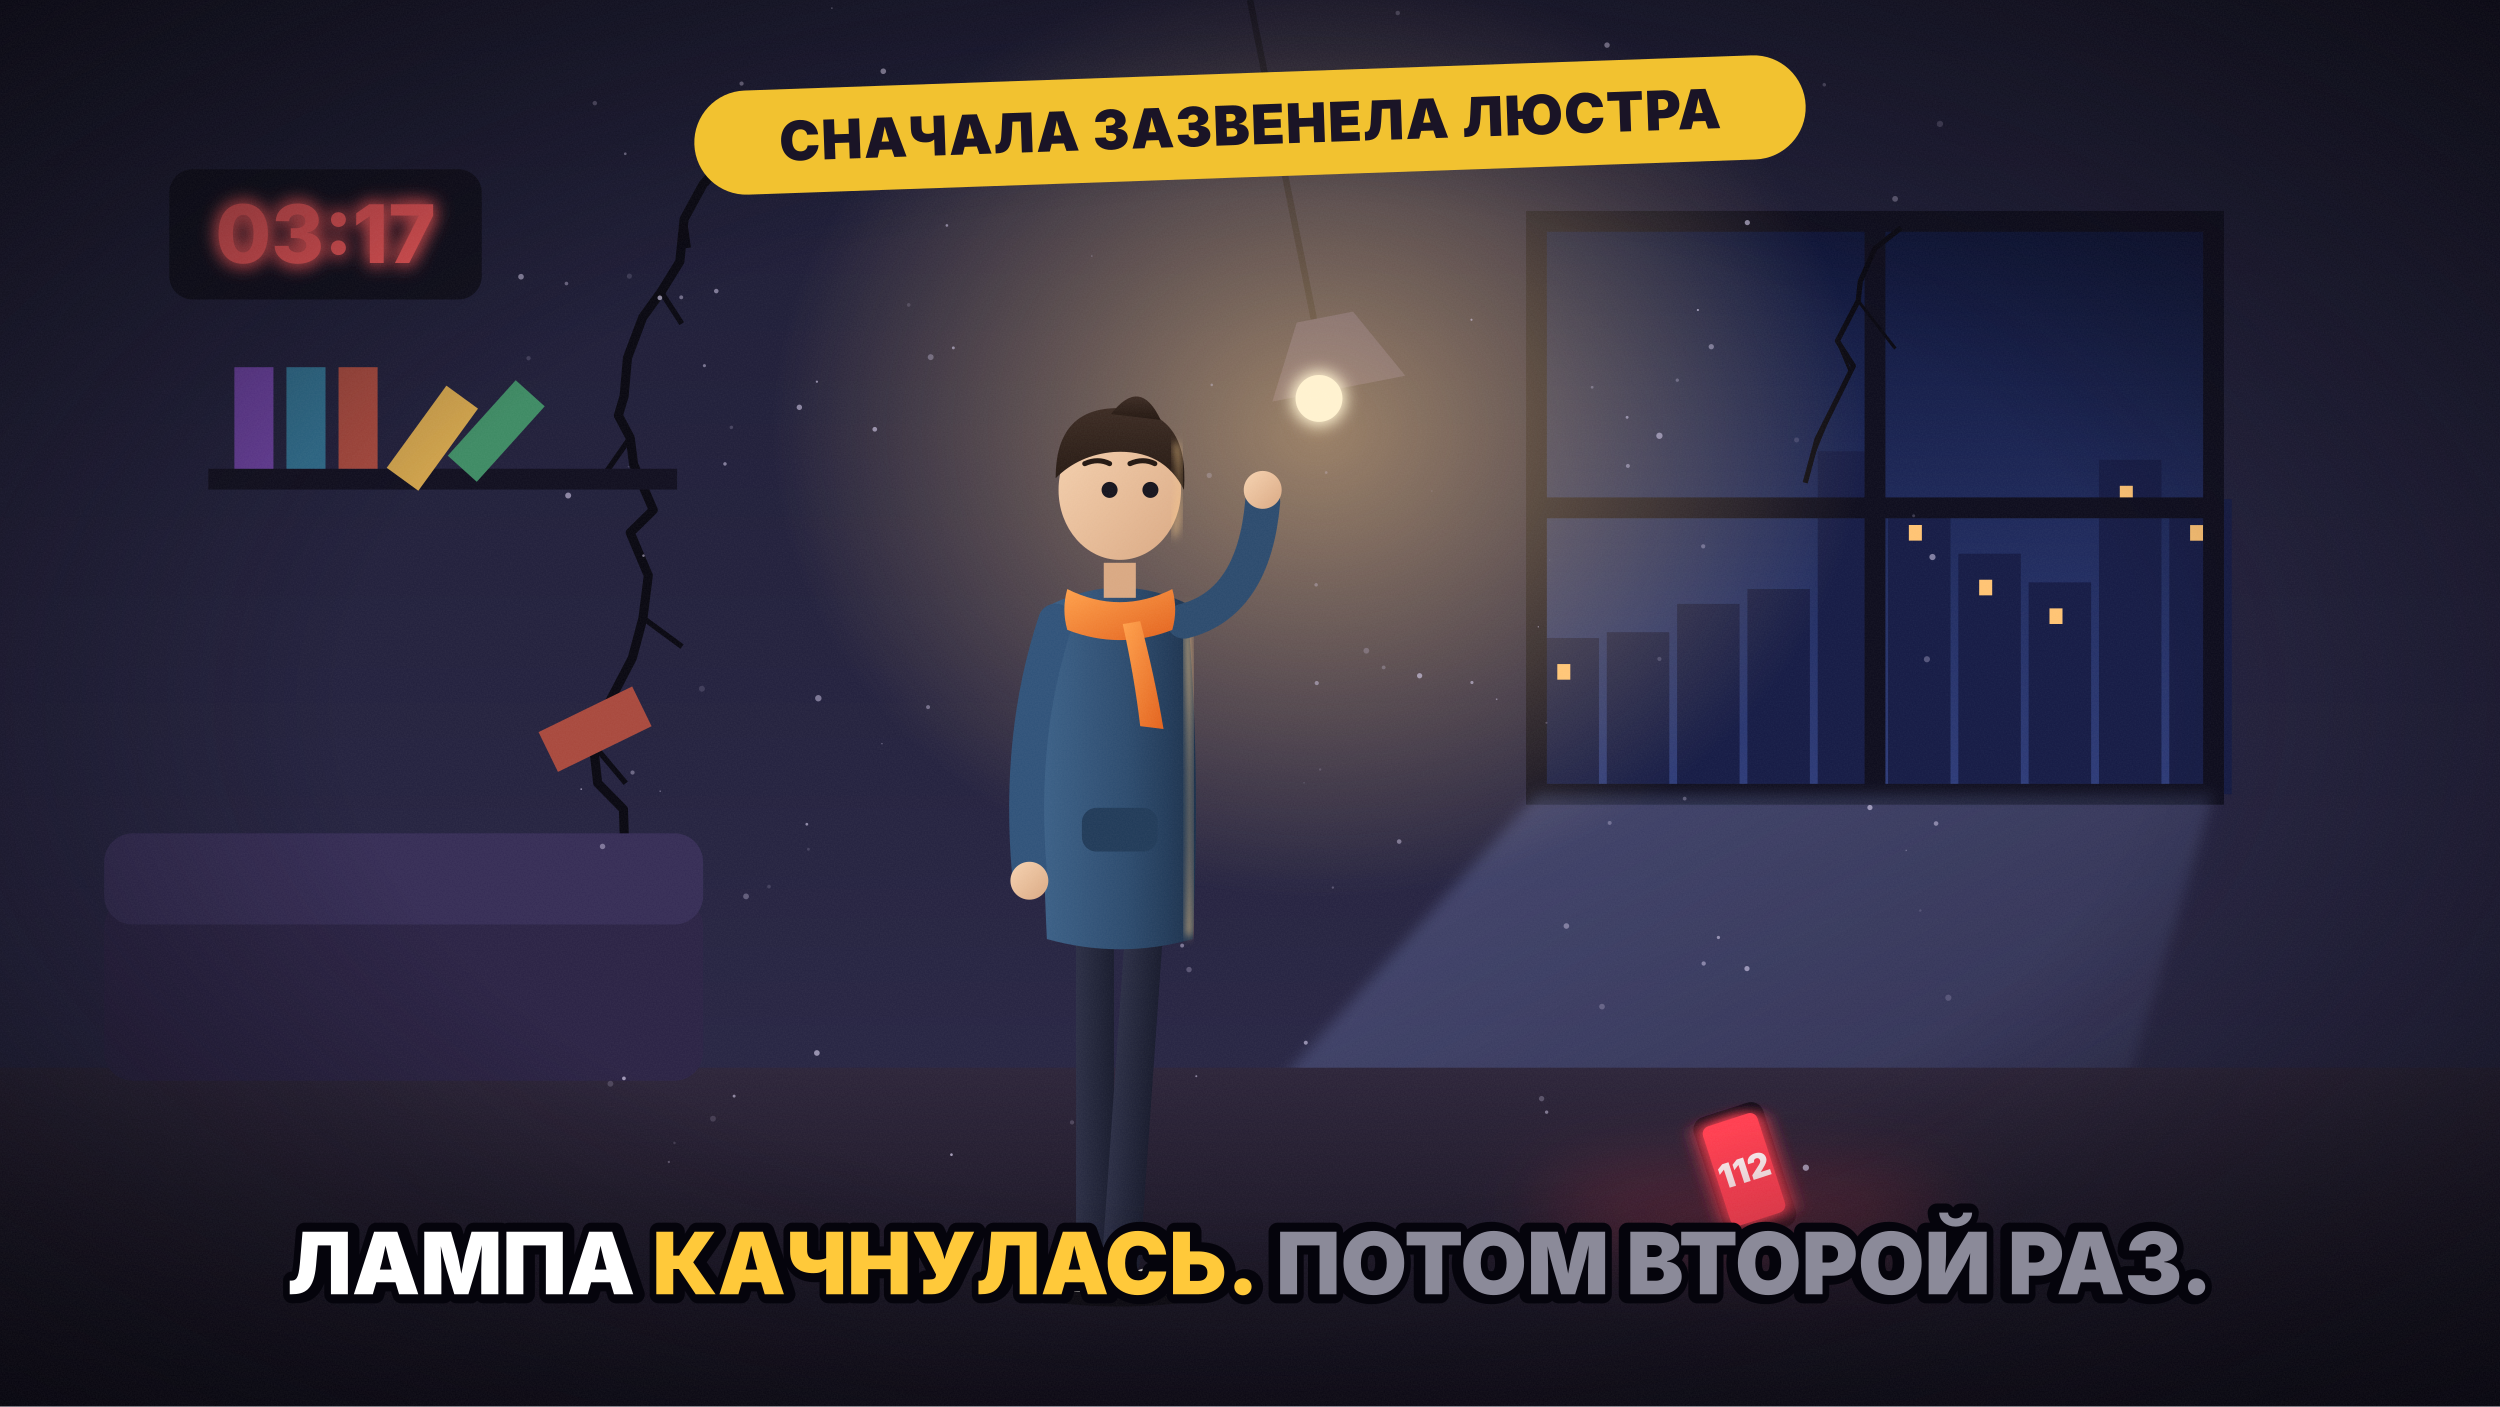
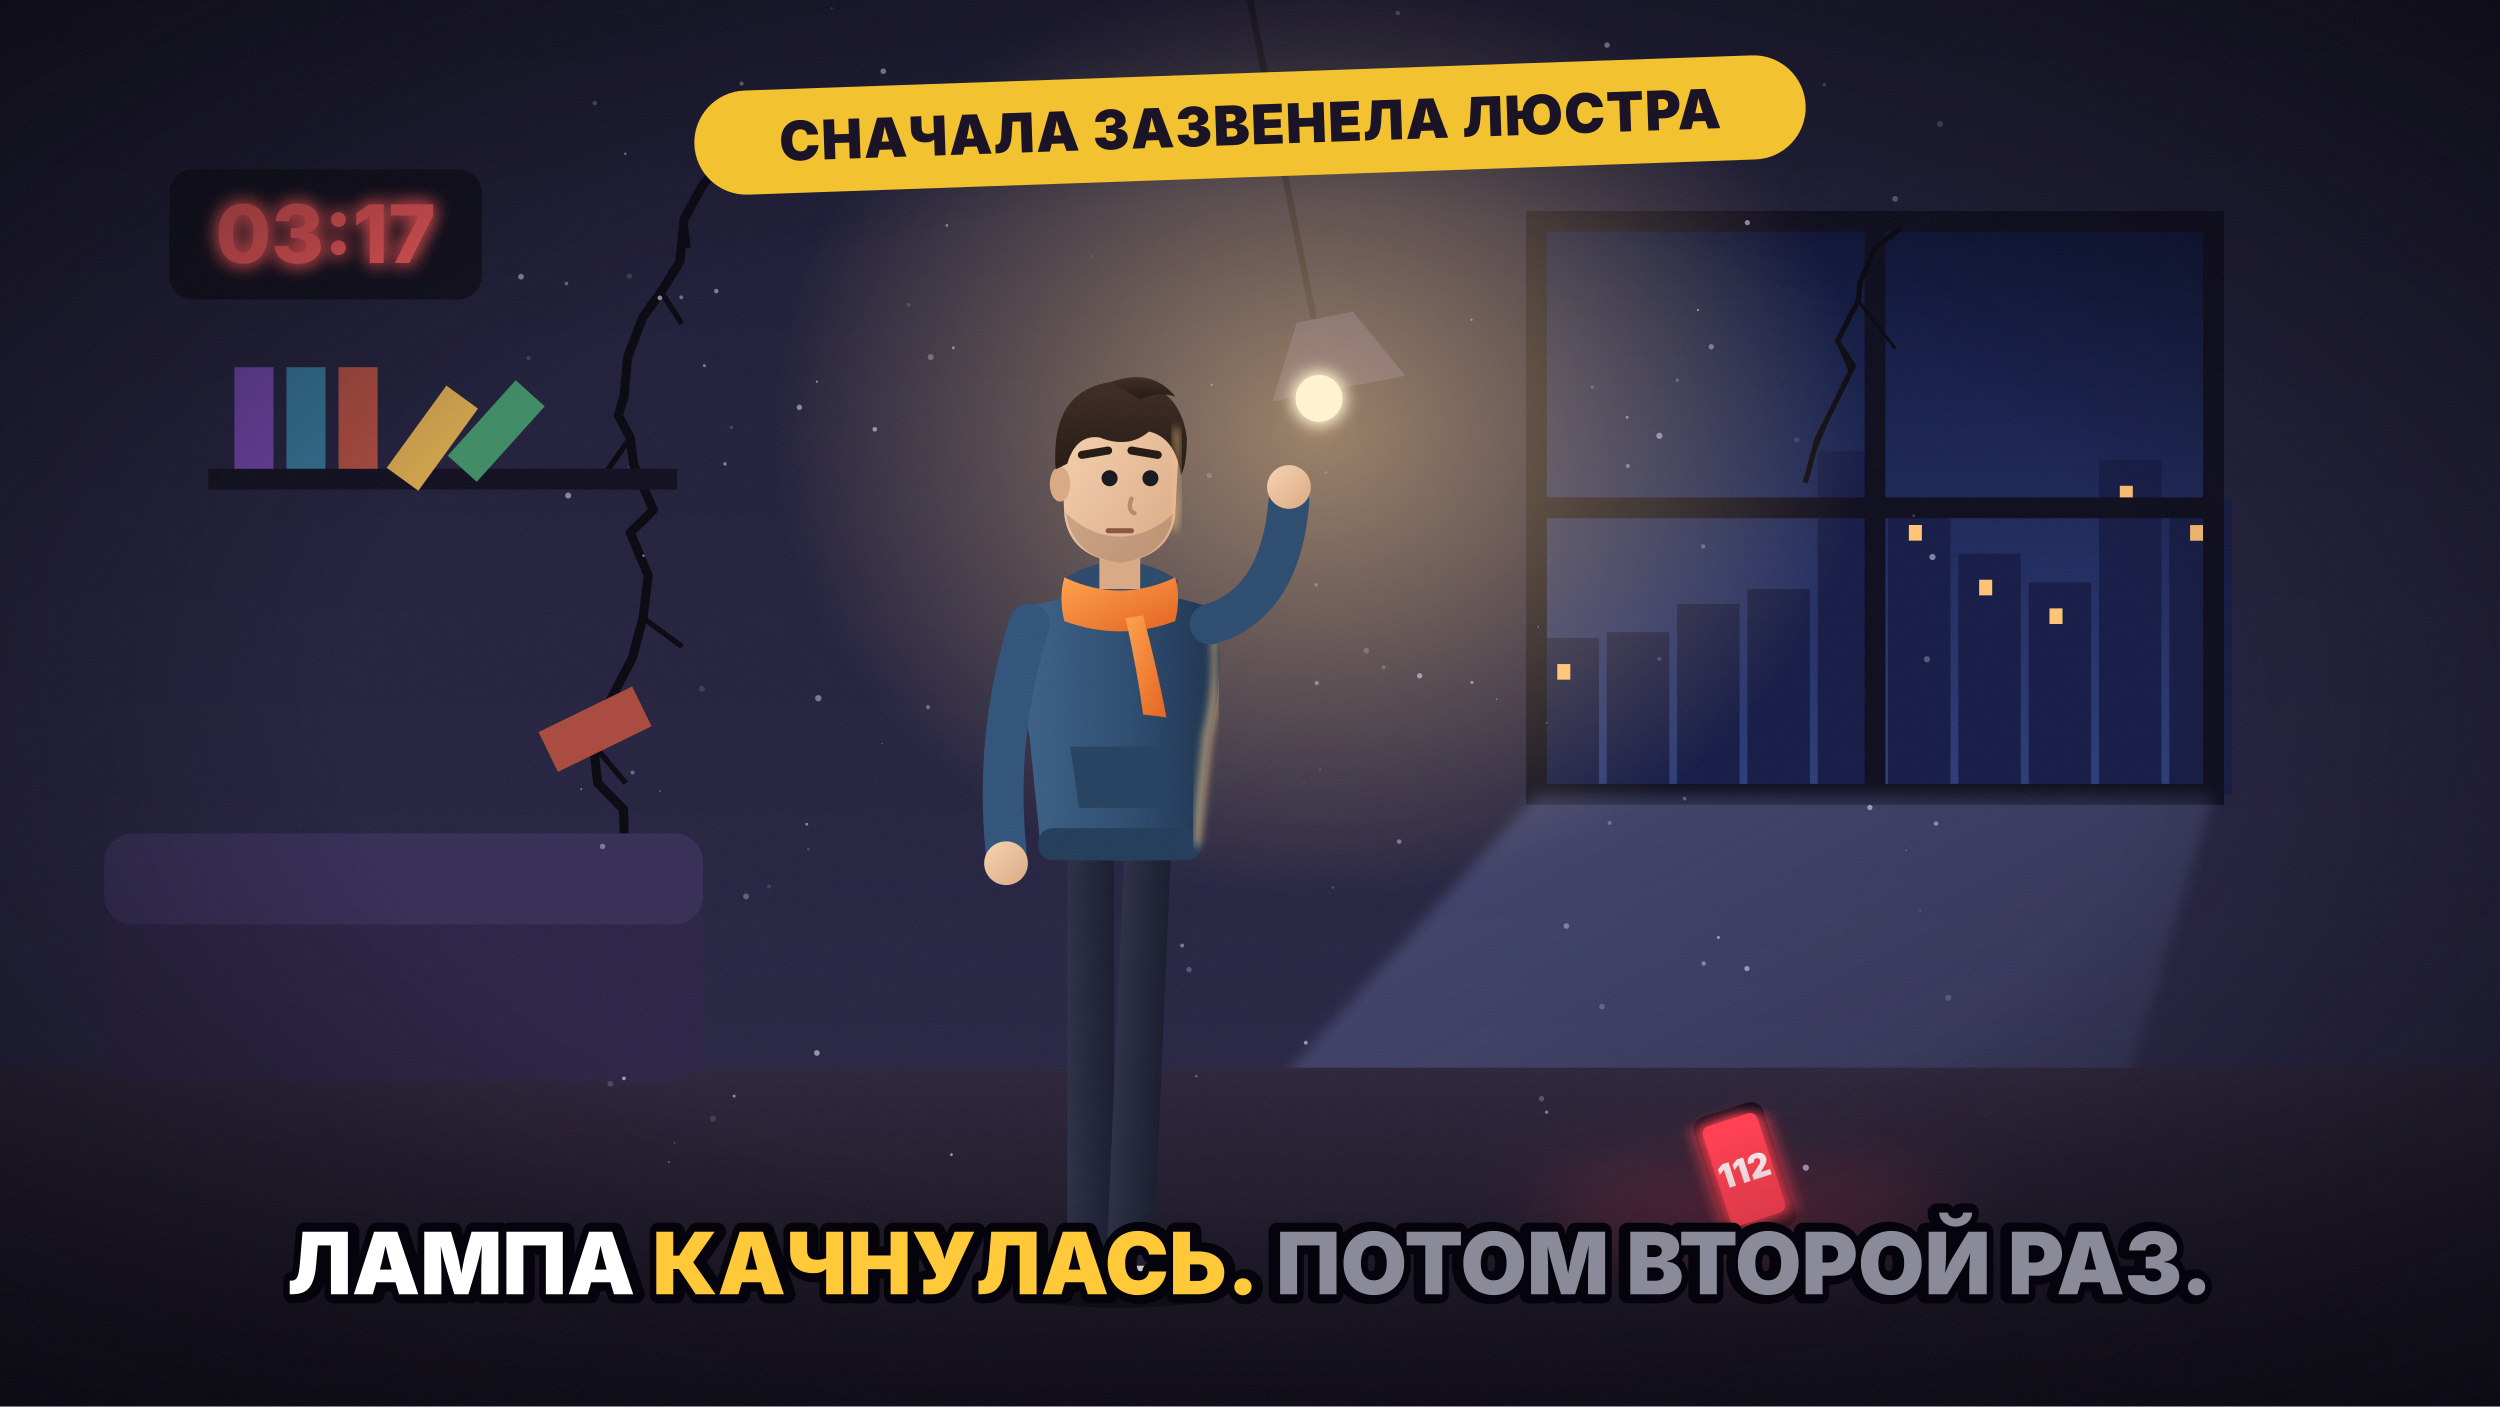
<svg xmlns="http://www.w3.org/2000/svg" width="1920" height="1080">
  <defs>
    <filter id="glow" x="-60%" y="-60%" width="220%" height="220%">
      <feGaussianBlur stdDeviation="7" result="b" />
      <feMerge>
        <feMergeNode in="b" />
        <feMergeNode in="b" />
        <feMergeNode in="SourceGraphic" />
      </feMerge>
    </filter>
    <filter id="bigglow" x="-100%" y="-100%" width="300%" height="300%">
      <feGaussianBlur stdDeviation="30" />
    </filter>
    <filter id="soft">
      <feGaussianBlur stdDeviation="3" />
    </filter>
    <filter id="dof">
      <feGaussianBlur stdDeviation="5" />
    </filter>
    <filter id="dust">
      <feTurbulence type="fractalNoise" baseFrequency=".008 .02" numOctaves="3" seed="4" />
      <feColorMatrix values="0 0 0 0 .62  0 0 0 0 .56  0 0 0 0 .74  0 0 0 1.6 -.55" />
      <feGaussianBlur stdDeviation="2" />
    </filter>
    <filter id="grain">
      <feTurbulence type="fractalNoise" baseFrequency=".9" numOctaves="2" seed="8" />
      <feColorMatrix values="0 0 0 0 1  0 0 0 0 1  0 0 0 0 1  0 0 0 .05 0" />
    </filter>
    <radialGradient id="vig" cx=".5" cy=".5" r=".72">
      <stop offset=".5" stop-color="#05040c" stop-opacity="0" />
      <stop offset="1" stop-color="#05040c" stop-opacity=".88" />
    </radialGradient>
    <linearGradient id="hoodG" x1="0" y1="0" x2="1" y2="0">
      <stop offset="0" stop-color="#3a5f86" />
      <stop offset=".55" stop-color="#2b4a6d" />
      <stop offset="1" stop-color="#1a2f4a" />
    </linearGradient>
    <linearGradient id="pantG" x1="0" y1="0" x2="1" y2="0">
      <stop offset="0" stop-color="#2a2d44" />
      <stop offset="1" stop-color="#171a2c" />
    </linearGradient>
    <linearGradient id="skinG" x1="0" y1="0" x2="1" y2="1">
      <stop offset="0" stop-color="#f6d2b0" />
      <stop offset="1" stop-color="#d9a882" />
    </linearGradient>
    <linearGradient id="scarfG" x1="0" y1="0" x2="1" y2="1">
      <stop offset="0" stop-color="#ffa04a" />
      <stop offset="1" stop-color="#e2611c" />
    </linearGradient>
    <linearGradient id="hairG" x1="0" y1="0" x2="0" y2="1">
      <stop offset="0" stop-color="#3b2a22" />
      <stop offset="1" stop-color="#22160f" />
    </linearGradient>
    <linearGradient id="wall" x1="0" y1="0" x2="0" y2="1">
      <stop offset="0" stop-color="#1b1a33" />
      <stop offset="1" stop-color="#2a2747" />
    </linearGradient>
    <linearGradient id="floor" x1="0" y1="0" x2="0" y2="1">
      <stop offset="0" stop-color="#2b2338" />
      <stop offset="1" stop-color="#0d0a16" />
    </linearGradient>
    <linearGradient id="night" x1="0" y1="0" x2="0" y2="1">
      <stop offset="0" stop-color="#0b1236" />
      <stop offset="1" stop-color="#2c3a78" />
    </linearGradient>
    <radialGradient id="lamp" cx=".5" cy=".5" r=".5">
      <stop offset="0" stop-color="#ffd08a" stop-opacity=".55" />
      <stop offset="1" stop-color="#ffd08a" stop-opacity="0" />
    </radialGradient>
    <linearGradient id="moonbeam" x1="0" y1="0" x2="1" y2="1">
      <stop offset="0" stop-color="#9fb4ff" stop-opacity=".28" />
      <stop offset="1" stop-color="#9fb4ff" stop-opacity="0" />
    </linearGradient>
  </defs>
  <rect width="1920" height="1080" fill="url(#wall)" />
  <rect x="1180" y="170" width="520" height="440" rx="8" fill="url(#night)" />
  <rect x="1180" y="489.994" width="48" height="120.006" fill="#141a44" />
  <rect x="1196" y="509.994" width="10" height="12" fill="#ffc372" />
  <rect x="1234" y="485.516" width="48" height="124.484" fill="#141a44" />
  <rect x="1288" y="463.786" width="48" height="146.214" fill="#141a44" />
  <rect x="1342" y="452.364" width="48" height="157.636" fill="#141a44" />
  <rect x="1396" y="346.563" width="48" height="263.437" fill="#141a44" />
  <rect x="1450" y="383.198" width="48" height="226.802" fill="#141a44" />
  <rect x="1466" y="403.198" width="10" height="12" fill="#ffc372" />
  <rect x="1504" y="425.228" width="48" height="184.772" fill="#141a44" />
  <rect x="1520" y="445.228" width="10" height="12" fill="#ffc372" />
  <rect x="1558" y="447.231" width="48" height="162.769" fill="#141a44" />
  <rect x="1574" y="467.231" width="10" height="12" fill="#ffc372" />
  <rect x="1612" y="353.08" width="48" height="256.92" fill="#141a44" />
  <rect x="1628" y="373.08" width="10" height="12" fill="#ffc372" />
  <rect x="1666" y="383.267" width="48" height="226.733" fill="#141a44" />
  <rect x="1682" y="403.267" width="10" height="12" fill="#ffc372" />
  <path d="M1180,170 h520 v440 h-520z M1440,170 v440 M1180,390 h520" stroke="#0c0b1c" stroke-width="16" fill="none" />
  <path d="M1460,175 L1440.0,190.7 L1428.7,216.1 L1427.1,231.0 L1411.1,261.8 L1423.4,281.0 L1406.3,315.7 L1395.5,337.1 L1386.4,370.8" stroke="#07060f" stroke-width="4" fill="none" stroke-linejoin="round" />
  <path d="M1427.071,231.042 l28.529,36.657" stroke="#07060f" stroke-width="2.4" fill="none" />
  <path d="M1411.147,261.76 l9.439,22.621" stroke="#07060f" stroke-width="2.4" fill="none" />
  <path d="M1406.257,315.736 l-14.503,35.306" stroke="#07060f" stroke-width="2.4" fill="none" />
  <path d="M1180,610 L760,1080 L1560,1080 L1700,610Z" fill="url(#moonbeam)" filter="url(#dof)" />
  <path d="M560,120 L540.0,141.5 L525.4,168.3 L522.1,200.9 L507.7,224.2 L493.6,243.7 L481.9,274.8 L479.3,304.3 L474.9,319.1 L484.0,336.2 L486.6,356.6 L501.7,391.7 L484.0,409.1 L497.9,442.0 L493.8,474.6 L485.6,505.4 L468.5,538.2 L450.7,565.9 L456.7,580.8 L459.0,601.4 L478.8,621.5 L479.7,650.3 L472.8,665.5 L458.0,688.7 L443.5,714.2 L449.6,745.2 L442.5,774.5" stroke="#07060f" stroke-width="7" fill="none" stroke-linejoin="round" />
  <path d="M525.429,168.285 l3.148,22.076" stroke="#07060f" stroke-width="4.2" fill="none" />
  <path d="M507.729,224.153 l15.854,24.403" stroke="#07060f" stroke-width="4.2" fill="none" />
  <path d="M483.993,336.165 l-20.848,29.828" stroke="#07060f" stroke-width="4.2" fill="none" />
  <path d="M493.833,474.568 l29.966,22.047" stroke="#07060f" stroke-width="4.2" fill="none" />
  <path d="M450.686,565.926 l29.917,35.607" stroke="#07060f" stroke-width="4.2" fill="none" />
  <path d="M479.725,650.345 l-20.641,24.45" stroke="#07060f" stroke-width="4.2" fill="none" />
  <path d="M449.56,745.233 l26.316,39.463" stroke="#07060f" stroke-width="4.2" fill="none" />
  <path d="M442.476,774.533 l5.01,38.141" stroke="#07060f" stroke-width="4.2" fill="none" />
  <rect x="160" y="360" width="360" height="16" fill="#0f0d1e" />
  <rect x="180" y="282" width="30" height="78" fill="#6b3fa0" transform="rotate(0 195 360)" />
  <rect x="220" y="282" width="30" height="78" fill="#2f6f8f" transform="rotate(0 235 360)" />
  <rect x="260" y="282" width="30" height="78" fill="#a8483c" transform="rotate(0 275 360)" />
  <rect x="300" y="292" width="30" height="78" fill="#d0a24a" transform="rotate(36 315 360)" />
  <rect x="340" y="282" width="30" height="78" fill="#3d8a63" transform="rotate(42 355 360)" />
  <rect x="440" y="520" width="34" height="80" fill="#a8483c" transform="rotate(64 457 560)" />
  <rect x="380" y="700" width="30" height="76" fill="#2f6f8f" transform="rotate(-30 395 740)" />
  <path d="M960,0 L1010,250" stroke="#0c0b1c" stroke-width="5" />
  <g transform="rotate(-11 960 0)">
    <path d="M948,250 h44 l30,56 h-104z" fill="#3c375f" />
  </g>
  <ellipse cx="1012" cy="330" rx="420" ry="360" fill="url(#lamp)" />
  <circle cx="1013" cy="306" r="18" fill="#fff2cf" filter="url(#glow)" />
  <path d="M0,820 H1920 V1080 H0Z" fill="url(#floor)" />
  <rect x="80" y="690" width="460" height="140" rx="22" fill="#2a2244" />
  <rect x="80" y="640" width="460" height="70" rx="22" fill="#352c55" />
  <g transform="translate(1340,900) rotate(-18)">
    <rect x="-28" y="-50" width="56" height="100" rx="10" fill="#0b0a16" />
    <rect x="-22" y="-42" width="44" height="80" rx="6" fill="#ff3d4f" filter="url(#glow)" />
    <text y="8" text-anchor="middle" font-family="Inter" font-weight="900" font-size="26" fill="#fff">112</text>
  </g>
  <ellipse cx="1340" cy="930" rx="160" ry="30" fill="#ff3d4f" opacity=".25" filter="url(#bigglow)" />
  <circle cx="400.146" cy="212.528" r="2.191" fill="#d8cfee" opacity="0.588" />
  <circle cx="462.747" cy="650.076" r="2.1" fill="#d8cfee" opacity="0.447" />
  <circle cx="1002.843" cy="800.801" r="1.539" fill="#d8cfee" opacity="0.607" />
  <circle cx="539.052" cy="528.953" r="2.318" fill="#d8cfee" opacity="0.153" />
  <circle cx="850.493" cy="117.782" r="1.536" fill="#d8cfee" opacity="0.225" />
  <circle cx="506.988" cy="607.622" r="0.525" fill="#d8cfee" opacity="0.6" />
  <circle cx="823.321" cy="862.01" r="1.627" fill="#d8cfee" opacity="0.214" />
  <circle cx="479.188" cy="828.216" r="1.451" fill="#d8cfee" opacity="0.677" />
  <circle cx="907.871" cy="726.207" r="1.527" fill="#d8cfee" opacity="0.469" />
  <circle cx="1230.341" cy="773.08" r="2.195" fill="#d8cfee" opacity="0.266" />
  <circle cx="619.627" cy="633.019" r="1.07" fill="#d8cfee" opacity="0.594" />
  <circle cx="483.397" cy="212.094" r="1.976" fill="#d8cfee" opacity="0.172" />
  <circle cx="1099.676" cy="377.095" r="0.561" fill="#d8cfee" opacity="0.217" />
  <circle cx="446.382" cy="606.075" r="0.715" fill="#d8cfee" opacity="0.607" />
  <circle cx="697.875" cy="234.141" r="1.413" fill="#d8cfee" opacity="0.166" />
  <circle cx="817.013" cy="519.2" r="2.054" fill="#d8cfee" opacity="0.383" />
  <circle cx="1250.207" cy="357.843" r="1.549" fill="#d8cfee" opacity="0.448" />
  <circle cx="523.191" cy="228.361" r="1.524" fill="#d8cfee" opacity="0.442" />
  <circle cx="1181.43" cy="481.407" r="0.511" fill="#d8cfee" opacity="0.643" />
  <circle cx="1496.325" cy="766.285" r="2.391" fill="#d8cfee" opacity="0.201" />
  <circle cx="480.184" cy="118.09" r="1.04" fill="#d8cfee" opacity="0.537" />
  <circle cx="1236.221" cy="632.014" r="1.532" fill="#d8cfee" opacity="0.333" />
  <circle cx="1489.862" cy="95.155" r="2.429" fill="#d8cfee" opacity="0.264" />
  <circle cx="1463.985" cy="653.088" r="0.598" fill="#d8cfee" opacity="0.36" />
  <circle cx="405.91" cy="275.113" r="1.657" fill="#d8cfee" opacity="0.184" />
  <circle cx="547.584" cy="859.136" r="2.265" fill="#d8cfee" opacity="0.167" />
  <circle cx="1074.564" cy="646.319" r="1.782" fill="#d8cfee" opacity="0.459" />
  <circle cx="494.212" cy="426.746" r="0.982" fill="#d8cfee" opacity="0.547" />
  <circle cx="870.718" cy="128.283" r="1.745" fill="#d8cfee" opacity="0.323" />
  <circle cx="1187.653" cy="555.098" r="0.8" fill="#d8cfee" opacity="0.269" />
  <circle cx="1001.519" cy="601.199" r="0.602" fill="#d8cfee" opacity="0.174" />
  <circle cx="902.587" cy="60.24" r="2.389" fill="#d8cfee" opacity="0.193" />
  <circle cx="482.753" cy="358.355" r="0.658" fill="#d8cfee" opacity="0.197" />
  <circle cx="1011.266" cy="524.597" r="1.618" fill="#d8cfee" opacity="0.475" />
  <circle cx="945.157" cy="457.255" r="2.464" fill="#d8cfee" opacity="0.356" />
  <circle cx="435.031" cy="217.755" r="1.409" fill="#d8cfee" opacity="0.435" />
  <circle cx="1187.805" cy="854.13" r="1.322" fill="#d8cfee" opacity="0.482" />
  <circle cx="714.764" cy="274.273" r="2.277" fill="#d8cfee" opacity="0.336" />
  <circle cx="556.776" cy="356.285" r="1.354" fill="#d8cfee" opacity="0.534" />
  <circle cx="569.517" cy="64.182" r="1.636" fill="#d8cfee" opacity="0.509" />
  <circle cx="634.641" cy="89.407" r="1.737" fill="#d8cfee" opacity="0.4" />
  <circle cx="930.616" cy="295.605" r="1.001" fill="#d8cfee" opacity="0.378" />
  <circle cx="518.003" cy="877.789" r="0.96" fill="#d8cfee" opacity="0.181" />
  <circle cx="1023.647" cy="681.638" r="0.916" fill="#d8cfee" opacity="0.266" />
  <circle cx="732.173" cy="267.173" r="1.127" fill="#d8cfee" opacity="0.557" />
  <circle cx="1436.102" cy="620.193" r="2.004" fill="#d8cfee" opacity="0.611" />
  <circle cx="485.781" cy="593.3" r="1.606" fill="#d8cfee" opacity="0.398" />
  <circle cx="677.349" cy="571.155" r="0.523" fill="#d8cfee" opacity="0.481" />
  <circle cx="627.363" cy="808.691" r="2.199" fill="#d8cfee" opacity="0.622" />
  <circle cx="590.571" cy="680.902" r="1.437" fill="#d8cfee" opacity="0.161" />
  <circle cx="1183.943" cy="843.762" r="2.063" fill="#d8cfee" opacity="0.274" />
  <circle cx="918.743" cy="826.538" r="0.772" fill="#d8cfee" opacity="0.56" />
  <circle cx="1234.214" cy="34.636" r="2.108" fill="#d8cfee" opacity="0.646" />
  <circle cx="928.723" cy="365.14" r="2.055" fill="#d8cfee" opacity="0.241" />
  <circle cx="1073.47" cy="9.993" r="1.718" fill="#d8cfee" opacity="0.329" />
  <circle cx="468.782" cy="832.307" r="2.253" fill="#d8cfee" opacity="0.21" />
  <circle cx="540.997" cy="280.83" r="1.201" fill="#d8cfee" opacity="0.477" />
  <circle cx="831.674" cy="524.499" r="1.94" fill="#d8cfee" opacity="0.222" />
  <circle cx="671.833" cy="329.683" r="1.812" fill="#d8cfee" opacity="0.601" />
  <circle cx="1130.448" cy="524.158" r="1.235" fill="#d8cfee" opacity="0.562" />
  <circle cx="1484.127" cy="427.801" r="2.396" fill="#d8cfee" opacity="0.542" />
  <circle cx="628.456" cy="536.24" r="2.47" fill="#d8cfee" opacity="0.486" />
  <circle cx="1190.131" cy="430.161" r="0.52" fill="#d8cfee" opacity="0.158" />
  <circle cx="561.683" cy="328.225" r="1.352" fill="#d8cfee" opacity="0.206" />
  <circle cx="1062.642" cy="512.598" r="1.479" fill="#d8cfee" opacity="0.271" />
  <circle cx="456.815" cy="79.232" r="1.715" fill="#d8cfee" opacity="0.364" />
  <circle cx="1486.891" cy="632.449" r="1.771" fill="#d8cfee" opacity="0.497" />
  <circle cx="815.837" cy="548.996" r="0.873" fill="#d8cfee" opacity="0.21" />
  <circle cx="1090.262" cy="518.986" r="2.034" fill="#d8cfee" opacity="0.606" />
  <circle cx="627.391" cy="293.138" r="0.864" fill="#d8cfee" opacity="0.588" />
  <circle cx="727.192" cy="173.138" r="1.022" fill="#d8cfee" opacity="0.543" />
  <circle cx="563.814" cy="841.809" r="1.139" fill="#d8cfee" opacity="0.573" />
  <circle cx="638.889" cy="6.27" r="0.664" fill="#d8cfee" opacity="0.525" />
  <circle cx="1274.422" cy="334.68" r="2.442" fill="#d8cfee" opacity="0.55" />
  <circle cx="1202.979" cy="711.177" r="2.164" fill="#d8cfee" opacity="0.431" />
  <circle cx="1319.741" cy="719.988" r="1.264" fill="#d8cfee" opacity="0.573" />
  <circle cx="1455.44" cy="152.715" r="2.218" fill="#d8cfee" opacity="0.381" />
  <circle cx="1386.904" cy="896.785" r="2.427" fill="#d8cfee" opacity="0.669" />
  <circle cx="858.142" cy="896.23" r="1.709" fill="#d8cfee" opacity="0.673" />
  <circle cx="874.946" cy="673.822" r="1.001" fill="#d8cfee" opacity="0.493" />
  <circle cx="1308.069" cy="419.587" r="1.626" fill="#d8cfee" opacity="0.355" />
  <circle cx="730.712" cy="886.788" r="1.065" fill="#d8cfee" opacity="0.699" />
  <circle cx="1288.163" cy="291.971" r="1.301" fill="#d8cfee" opacity="0.312" />
  <circle cx="1149.429" cy="537.049" r="0.68" fill="#d8cfee" opacity="0.476" />
  <circle cx="1222.78" cy="297.427" r="1.071" fill="#d8cfee" opacity="0.324" />
  <circle cx="862.364" cy="446.425" r="1.974" fill="#d8cfee" opacity="0.362" />
  <circle cx="678.358" cy="54.718" r="2.164" fill="#d8cfee" opacity="0.691" />
  <circle cx="913.174" cy="744.643" r="2.083" fill="#d8cfee" opacity="0.284" />
  <circle cx="1314.275" cy="266.287" r="2.041" fill="#d8cfee" opacity="0.456" />
  <circle cx="830.84" cy="760.409" r="0.918" fill="#d8cfee" opacity="0.638" />
  <circle cx="506.764" cy="228.744" r="1.823" fill="#d8cfee" opacity="0.662" />
  <circle cx="712.754" cy="543.07" r="1.565" fill="#d8cfee" opacity="0.42" />
  <circle cx="613.91" cy="312.823" r="2.097" fill="#d8cfee" opacity="0.561" />
  <circle cx="1379.795" cy="337.881" r="1.965" fill="#d8cfee" opacity="0.16" />
  <circle cx="436.352" cy="380.568" r="2.302" fill="#d8cfee" opacity="0.578" />
  <circle cx="1341.668" cy="743.891" r="2.003" fill="#d8cfee" opacity="0.599" />
  <circle cx="1401.046" cy="65.085" r="1.353" fill="#d8cfee" opacity="0.347" />
  <circle cx="1249.616" cy="320.508" r="1.122" fill="#d8cfee" opacity="0.531" />
  <circle cx="861.16" cy="97.028" r="2.383" fill="#d8cfee" opacity="0.598" />
  <circle cx="550.091" cy="223.548" r="1.751" fill="#d8cfee" opacity="0.518" />
  <circle cx="1013.888" cy="590.979" r="0.908" fill="#d8cfee" opacity="0.182" />
  <circle cx="572.966" cy="688.421" r="2.242" fill="#d8cfee" opacity="0.327" />
  <circle cx="1130.101" cy="245.585" r="0.818" fill="#d8cfee" opacity="0.571" />
  <circle cx="1341.953" cy="170.969" r="2.003" fill="#d8cfee" opacity="0.667" />
  <circle cx="620.872" cy="652.191" r="1.108" fill="#d8cfee" opacity="0.177" />
  <circle cx="1346.269" cy="110.406" r="2.044" fill="#d8cfee" opacity="0.612" />
  <circle cx="1049.355" cy="499.766" r="2.222" fill="#d8cfee" opacity="0.245" />
  <circle cx="1308.419" cy="739.973" r="1.66" fill="#d8cfee" opacity="0.496" />
  <circle cx="1474.788" cy="699.31" r="0.941" fill="#d8cfee" opacity="0.165" />
  <circle cx="1010.802" cy="449.139" r="1.337" fill="#d8cfee" opacity="0.328" />
  <circle cx="1274.434" cy="506.069" r="1.597" fill="#d8cfee" opacity="0.214" />
  <circle cx="1065.49" cy="74.355" r="1.594" fill="#d8cfee" opacity="0.26" />
  <circle cx="1469.661" cy="396.12" r="1.159" fill="#d8cfee" opacity="0.227" />
  <circle cx="838.522" cy="196.636" r="0.635" fill="#d8cfee" opacity="0.286" />
  <circle cx="1018.519" cy="362.917" r="1.052" fill="#d8cfee" opacity="0.268" />
  <circle cx="1303.998" cy="238.088" r="0.816" fill="#d8cfee" opacity="0.662" />
  <circle cx="1293.815" cy="613.324" r="1.463" fill="#d8cfee" opacity="0.322" />
  <circle cx="1479.879" cy="506.303" r="2.365" fill="#d8cfee" opacity="0.314" />
  <circle cx="513.684" cy="892.406" r="0.878" fill="#d8cfee" opacity="0.338" />
  <circle cx="842.872" cy="617.442" r="1.261" fill="#d8cfee" opacity="0.269" />
  <g transform="translate(860,990) scale(1.12,1.12)">
-     <ellipse cx="0" cy="2" rx="62" ry="10" fill="#000" opacity=".5" />
-     <rect x="-30" y="-250" width="26" height="244" rx="13" fill="url(#pantG)" />
-     <rect x="4" y="-250" width="26" height="244" rx="13" fill="url(#pantG)" transform="rotate(4 17 -250)" />
-     <rect x="-38" y="-16" width="40" height="18" rx="9" fill="#dcd8d0" />
-     <rect x="8" y="-14" width="40" height="18" rx="9" fill="#dcd8d0" />
-     <path d="M-46,-470 Q0,-492 46,-470 Q56,-360 50,-240 Q0,-226 -50,-240 Q-56,-360 -46,-470Z" fill="url(#hoodG)" />
-     <path d="M44,-468 Q54,-360 48,-242" stroke="#ffcf8a" stroke-width="5" fill="none" opacity=".75" filter="url(#soft)" />
-     <rect x="-26" y="-330" width="52" height="30" rx="10" fill="#203a58" />
-     <path d="M-44,-458 Q-70,-380 -62,-286" stroke="#2f5279" stroke-width="24" stroke-linecap="round" fill="none" />
-     <path d="M44,-458 Q92,-470 98,-540" stroke="#2b4a6d" stroke-width="24" stroke-linecap="round" fill="none" />
-     <circle cx="98" cy="-548" r="13" fill="url(#skinG)" />
-     <circle cx="-62" cy="-280" r="13" fill="url(#skinG)" />
-     <path d="M-36,-480 Q0,-462 36,-480 Q40,-466 36,-452 Q0,-438 -36,-452 Q-40,-466 -36,-480Z" fill="url(#scarfG)" />
-     <path d="M14,-458 Q24,-420 30,-384 L14,-386 Q10,-420 2,-456Z" fill="url(#scarfG)" />
-     <rect x="-11" y="-498" width="22" height="24" fill="#d9a882" />
-     <ellipse cx="0" cy="-548" rx="42" ry="48" fill="url(#skinG)" />
-     <path d="M-44,-556 Q-44,-606 2,-604 Q48,-602 44,-548 Q30,-576 -4,-574 Q-28,-572 -44,-556Z" fill="url(#hairG)" />
-     <path d="M-6,-600 Q14,-626 28,-596Z" fill="url(#hairG)" />
-     <circle cx="-7" cy="-548" r="5.5" fill="#15131c" />
-     <circle cx="21" cy="-548" r="5.5" fill="#15131c" />
-     <path d="M-24,-566 q9,-4 17,0 M7,-566 q9,-4 17,0" stroke="#22160f" stroke-width="3.5" stroke-linecap="round" fill="none" />
-     <path d="M38,-580 Q48,-548 36,-516" stroke="#ffcf8a" stroke-width="4" fill="none" opacity=".7" filter="url(#soft)" />
+     <ellipse cx="0" cy="2" rx="70" ry="11" fill="#000" opacity=".5" />
+     <rect x="-36" y="-320" width="32" height="312" rx="12" fill="url(#pantG)" />
+     <rect x="4" y="-320" width="32" height="312" rx="12" fill="url(#pantG)" transform="rotate(2.5 20 -320)" />
+     <path d="M-46,-18 h46 v18 h-54 a10 10 0 0 1 8,-18Z" fill="#e4e0d8" />
+     <rect x="-54" y="-4" width="56" height="5" rx="2" fill="#b9b3a8" />
+     <path d="M10,-16 h44 a10 10 0 0 1 8,16 h-52Z" fill="#e4e0d8" />
+     <rect x="10" y="-2" width="54" height="5" rx="2" fill="#b9b3a8" />
+     <path d="M-66,-466 Q0,-490 66,-466 Q72,-420 62,-380 L54,-300 Q0,-288 -54,-300 L-62,-380 Q-72,-420 -66,-466Z" fill="url(#hoodG)" />
+     <rect x="-56" y="-316" width="112" height="22" rx="10" fill="#203a58" />
+     <path d="M64,-462 Q70,-420 60,-380 L52,-304" stroke="#ffcf8a" stroke-width="5" fill="none" opacity=".75" filter="url(#soft)" />
+     <path d="M-34,-372 h68 l-6,42 h-56z" fill="#24405f" />
+     <path d="M-40,-486 Q0,-512 40,-486 Q34,-462 0,-460 Q-34,-462 -40,-486Z" fill="#2a4769" />
+     <path d="M-62,-456 Q-86,-380 -78,-300" stroke="#2f5279" stroke-width="28" stroke-linecap="round" fill="none" />
+     <circle cx="-78" cy="-292" r="15" fill="url(#skinG)" />
+     <path d="M62,-456 Q110,-470 116,-540" stroke="#2b4a6d" stroke-width="28" stroke-linecap="round" fill="none" />
+     <circle cx="116" cy="-550" r="15" fill="url(#skinG)" />
+     <path d="M-38,-488 Q0,-470 38,-488 Q42,-474 38,-458 Q0,-444 -38,-458 Q-42,-474 -38,-488Z" fill="url(#scarfG)" />
+     <path d="M16,-462 Q26,-424 32,-392 L16,-394 Q12,-424 4,-460Z" fill="url(#scarfG)" />
+     <rect x="-14" y="-506" width="28" height="26" fill="#d9a882" />
+     <path d="M-40,-570 Q-42,-606 0,-608 Q42,-606 40,-570 L38,-530 Q34,-502 0,-498 Q-34,-502 -38,-530Z" fill="url(#skinG)" />
+     <path d="M-37,-532 Q-32,-502 0,-498 Q32,-502 37,-532 Q20,-516 0,-516 Q-20,-516 -37,-532Z" fill="#6b4a3a" opacity=".28" />
+     <ellipse cx="-41" cy="-552" rx="7" ry="12" fill="#d9a882" />
+     <path d="M-44,-562 Q-48,-616 -6,-622 Q40,-626 46,-584 Q46,-566 42,-558 Q38,-584 20,-588 Q6,-576 -14,-584 Q-30,-586 -36,-566Z" fill="url(#hairG)" />
+     <path d="M-6,-622 Q22,-632 38,-612 Q26,-616 14,-610Z" fill="url(#hairG)" />
+     <circle cx="-7" cy="-556" r="5.5" fill="#15131c" />
+     <circle cx="21" cy="-556" r="5.5" fill="#15131c" />
+     <path d="M-26,-572 l18,-3 M8,-575 l18,3" stroke="#22160f" stroke-width="5.5" stroke-linecap="round" fill="none" />
+     <path d="M8,-542 q-3,8 2,10" stroke="#b9876a" stroke-width="3" fill="none" stroke-linecap="round" />
+     <path d="M-8,-520 h16" stroke="#8a5240" stroke-width="3.5" stroke-linecap="round" />
+     <path d="M38,-590 Q46,-552 36,-520" stroke="#ffcf8a" stroke-width="4" fill="none" opacity=".7" filter="url(#soft)" />
  </g>
  <g transform="translate(250,180)">
    <rect x="-120" y="-50" width="240" height="100" rx="18" fill="#0d0c1a" />
    <text y="22" text-anchor="middle" font-family="Inter" font-weight="800" font-size="62" fill="#ff5a5a" filter="url(#glow)">03:17</text>
  </g>
  <rect width="1920" height="1080" fill="url(#vig)" />
  <rect width="1920" height="1080" filter="url(#grain)" />
  <g transform="translate(960,96) rotate(-2)">
    <rect x="-427" y="-40" width="854" height="80" rx="40" fill="#f2c230" />
    <text y="15" text-anchor="middle" font-family="Inter" font-weight="900" font-size="42" fill="#1a1426" letter-spacing="1">СНАЧАЛА ЗАЗВЕНЕЛА ЛЮСТРА</text>
  </g>
  <g font-family="Inter" font-weight="900" font-size="66" text-anchor="middle">
    <text x="960" y="994" stroke="#05040c" stroke-width="14" stroke-linejoin="round" fill="#05040c">ЛАМПА КАЧНУЛАСЬ. ПОТОМ ВТОРОЙ РАЗ.</text>
    <text x="960" y="994">
      <tspan fill="#fff">ЛАМПА</tspan>
      <tspan fill="#ffc93a">КАЧНУЛАСЬ.</tspan>
      <tspan fill="#8b8a99">ПОТОМ</tspan>
      <tspan fill="#8b8a99">ВТОРОЙ</tspan>
      <tspan fill="#8b8a99">РАЗ.</tspan>
    </text>
  </g>
</svg>
